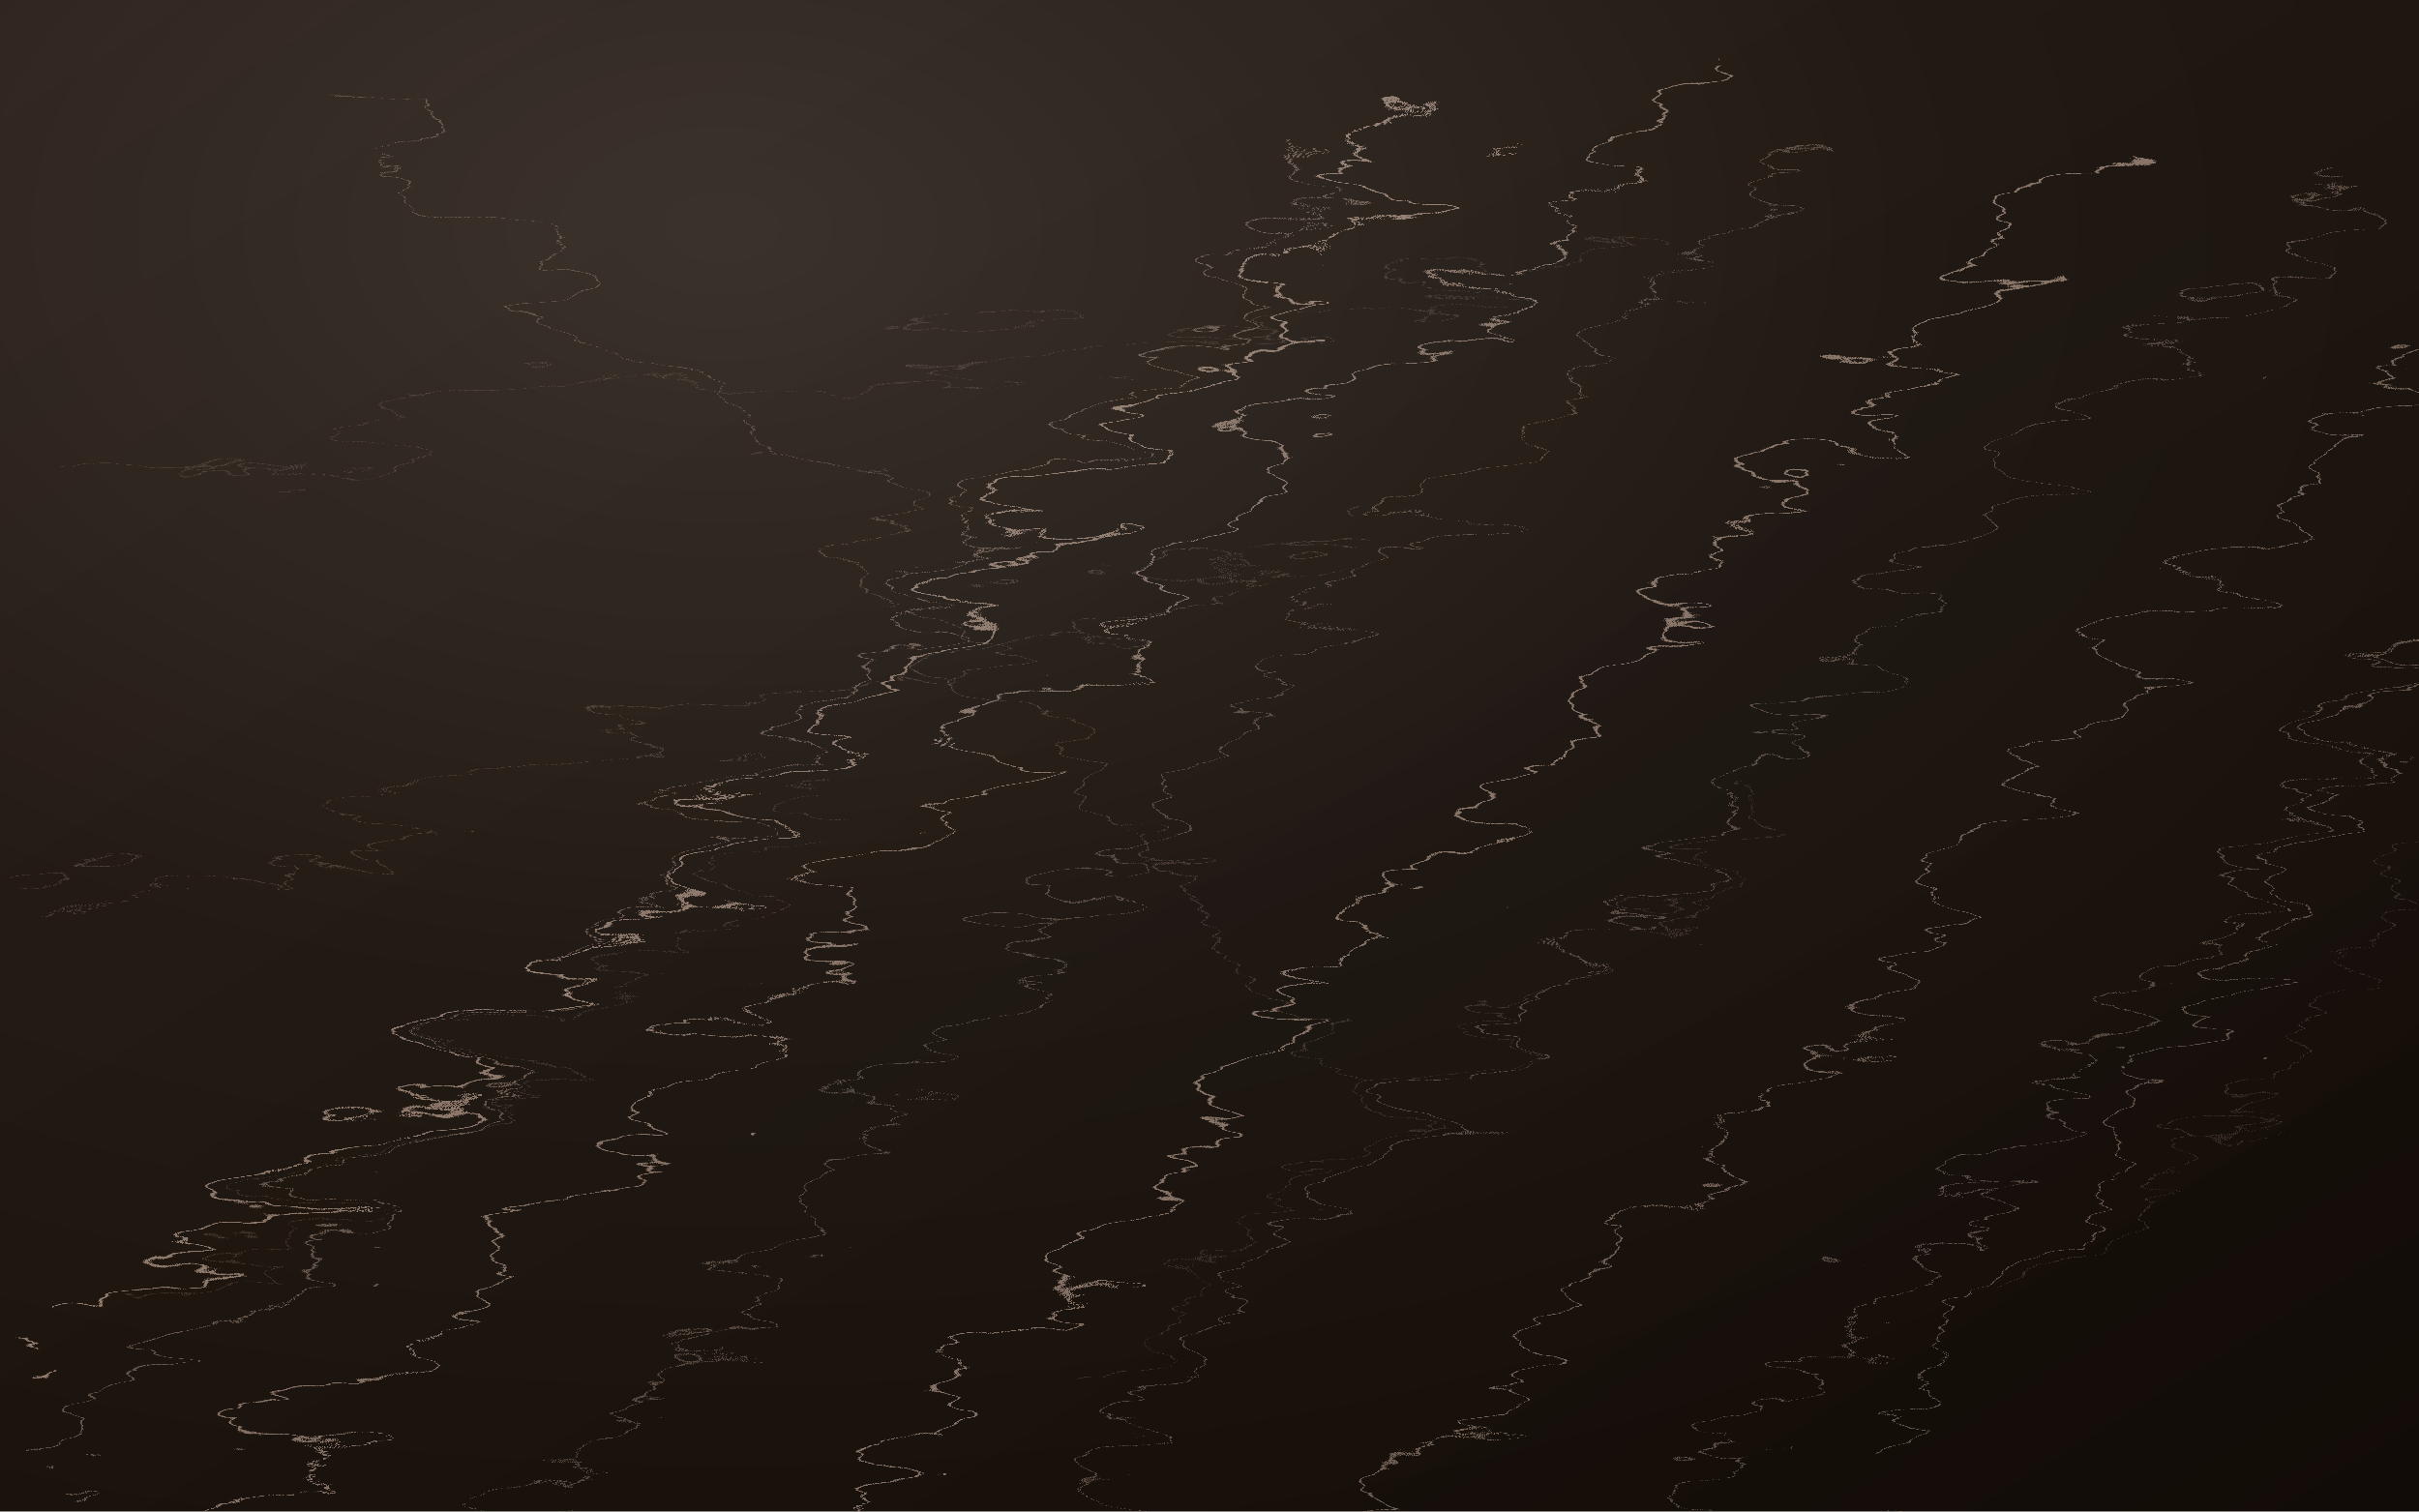
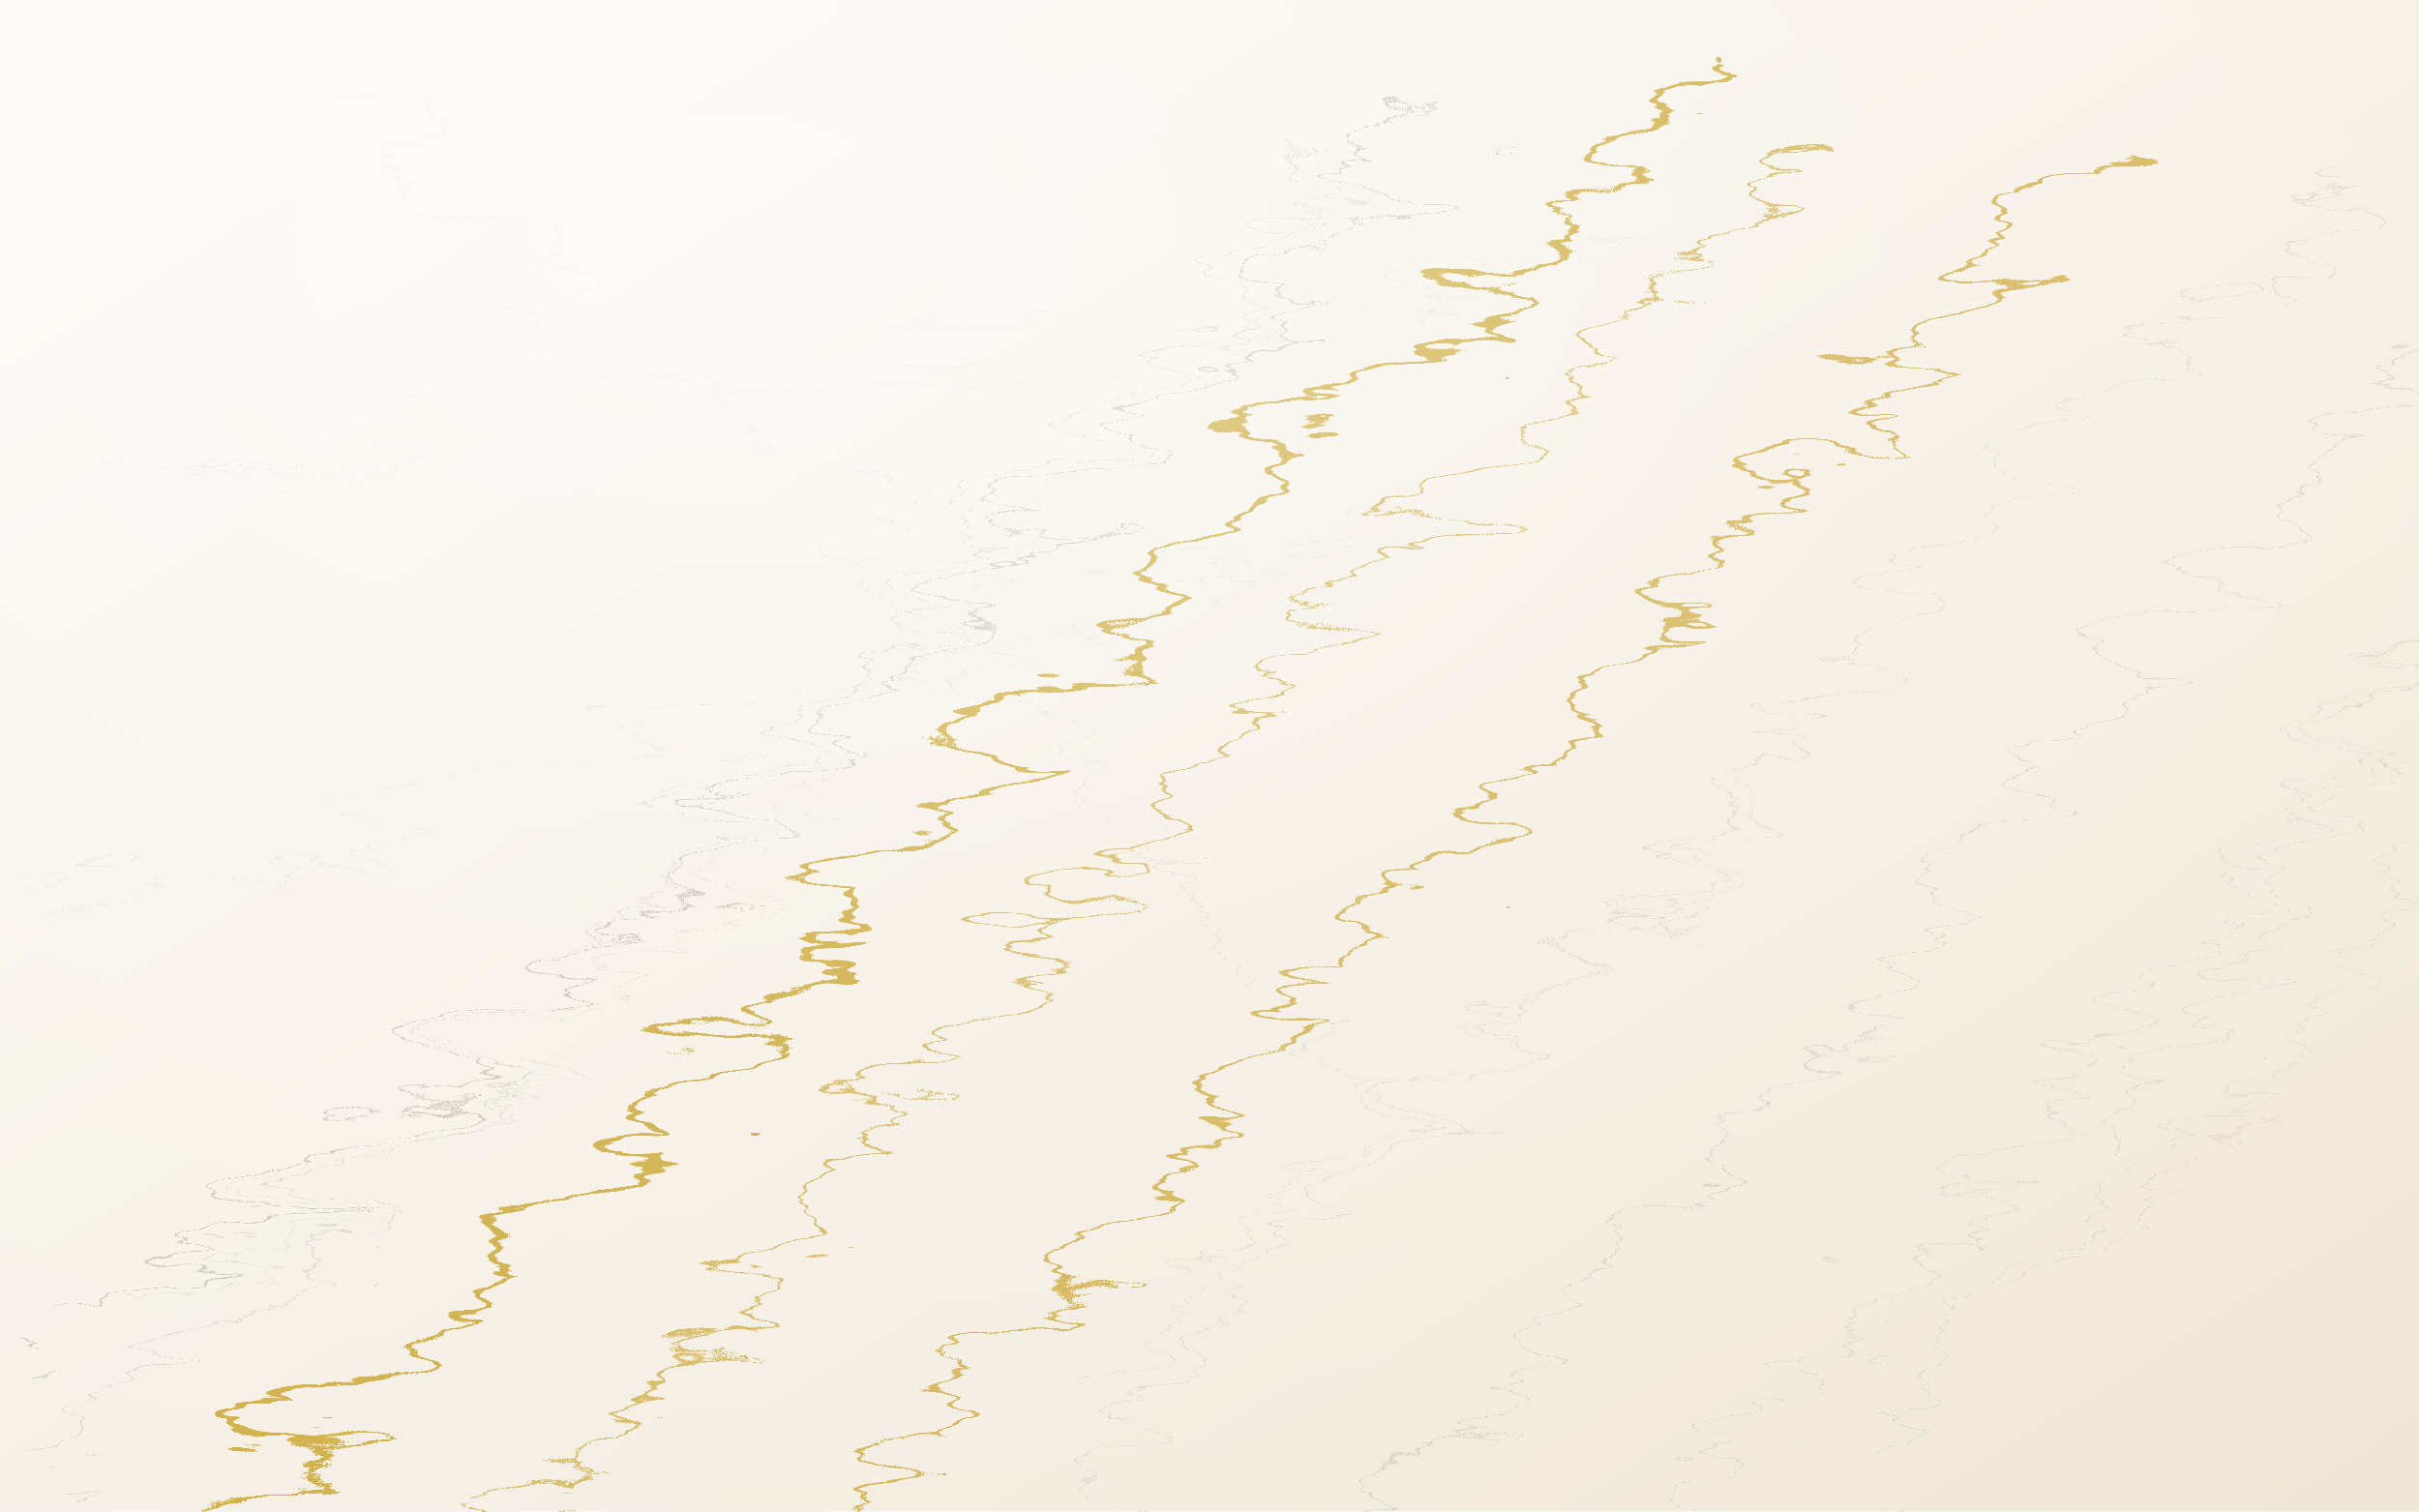
<svg xmlns="http://www.w3.org/2000/svg" viewBox="0 0 1600 1000">
  <defs>
-     <linearGradient id="baseBlack" x1="0%" y1="0%" x2="100%" y2="100%">
-       <stop offset="0%" stop-color="#241811" />
-       <stop offset="50%" stop-color="#1a120c" />
-       <stop offset="100%" stop-color="#120c08" />
+     <linearGradient id="baseWhite" x1="0%" y1="0%" x2="100%" y2="100%">
+       <stop offset="0%" stop-color="#fdfbf7" />
+       <stop offset="50%" stop-color="#f6f1e8" />
+       <stop offset="100%" stop-color="#efe7d8" />
    </linearGradient>
-     <radialGradient id="sheenDark" cx="30%" cy="15%" r="90%">
-       <stop offset="0%" stop-color="#ffffff" stop-opacity="0.12" />
-       <stop offset="55%" stop-color="#ffffff" stop-opacity="0.03" />
+     <radialGradient id="sheenLight" cx="30%" cy="15%" r="90%">
+       <stop offset="0%" stop-color="#ffffff" stop-opacity="0.5" />
+       <stop offset="55%" stop-color="#ffffff" stop-opacity="0.1" />
      <stop offset="100%" stop-color="#ffffff" stop-opacity="0" />
    </radialGradient>
-     <filter id="marbleVeinsDark" x="-20%" y="-20%" width="140%" height="140%">
+     <filter id="marbleVeins" x="-20%" y="-20%" width="140%" height="140%">
      <feTurbulence type="turbulence" baseFrequency="0.004 0.02" numOctaves="4" seed="9" result="baseNoise" />
      <feDisplacementMap in="SourceGraphic" in2="baseNoise" scale="120" xChannelSelector="R" yChannelSelector="G" />
    </filter>
-     <linearGradient id="veinStrokeLight" x1="0%" y1="0%" x2="100%" y2="100%">
-       <stop offset="0%" stop-color="#e8d4c4" />
-       <stop offset="100%" stop-color="#a2816e" />
+     <linearGradient id="veinStrokeGray" x1="0%" y1="0%" x2="100%" y2="100%">
+       <stop offset="0%" stop-color="#b7b0a3" />
+       <stop offset="100%" stop-color="#8f887a" />
+     </linearGradient>
+     <linearGradient id="veinStrokeGold" x1="0%" y1="0%" x2="100%" y2="100%">
+       <stop offset="0%" stop-color="#e2be7c" />
+       <stop offset="50%" stop-color="#c9a227" />
+       <stop offset="100%" stop-color="#a87f1e" />
    </linearGradient>
  </defs>
-   <rect width="1600" height="1000" fill="url(#baseBlack)" />
-   <g filter="url(#marbleVeinsDark)" opacity="0.9">
-     <g stroke="url(#veinStrokeLight)" fill="none" stroke-linecap="round">
-       <path d="M -50,900 C 200,750 350,650 500,500 C 650,350 750,250 950,50" stroke-width="2.6" opacity="0.75" />
-       <path d="M 0,950 C 180,800 300,700 420,560 C 560,400 700,280 880,80" stroke-width="1.3" opacity="0.55" />
-       <path d="M 100,1000 C 300,820 460,680 600,520 C 760,340 900,220 1100,40" stroke-width="2" opacity="0.7" />
-       <path d="M 300,1000 C 450,850 560,720 700,560 C 850,400 980,280 1180,80" stroke-width="1" opacity="0.5" />
-       <path d="M 500,1000 C 650,860 780,720 900,580 C 1050,410 1180,280 1380,90" stroke-width="2.4" opacity="0.7" />
-       <path d="M 650,1000 C 800,850 920,720 1050,580 C 1200,420 1330,280 1550,90" stroke-width="1.1" opacity="0.5" />
-       <path d="M 850,1000 C 1000,860 1120,730 1250,590 C 1380,440 1480,320 1650,140" stroke-width="1.6" opacity="0.6" />
-       <path d="M 1050,1000 C 1180,870 1300,750 1420,610 C 1520,480 1600,380 1700,260" stroke-width="1.2" opacity="0.5" />
-       <path d="M -80,600 C 100,560 220,520 380,470 C 550,420 700,380 900,340" stroke-width="0.8" opacity="0.35" />
-       <path d="M -50,300 C 150,280 320,260 500,230 C 700,200 880,170 1100,130" stroke-width="0.7" opacity="0.3" />
-       <path d="M 200,50 C 350,150 480,260 600,380 C 720,500 800,600 900,720" stroke-width="0.9" opacity="0.4" />
-       <path d="M 1200,950 C 1300,820 1400,700 1480,580 C 1550,470 1600,380 1650,280" stroke-width="1.4" opacity="0.55" />
+   <rect width="1600" height="1000" fill="url(#baseWhite)" />
+   <g filter="url(#marbleVeins)" opacity="0.85">
+     <g stroke="url(#veinStrokeGray)" fill="none" stroke-linecap="round">
+       <path d="M -50,900 C 200,750 350,650 500,500 C 650,350 750,250 950,50" stroke-width="1.6" opacity="0.6" />
+       <path d="M 0,950 C 180,800 300,700 420,560 C 560,400 700,280 880,80" stroke-width="1" opacity="0.45" />
+       <path d="M 650,1000 C 800,850 920,720 1050,580 C 1200,420 1330,280 1550,90" stroke-width="0.9" opacity="0.4" />
+       <path d="M 850,1000 C 1000,860 1120,730 1250,590 C 1380,440 1480,320 1650,140" stroke-width="1.1" opacity="0.45" />
+       <path d="M 1050,1000 C 1180,870 1300,750 1420,610 C 1520,480 1600,380 1700,260" stroke-width="0.8" opacity="0.4" />
+       <path d="M -80,600 C 100,560 220,520 380,470 C 550,420 700,380 900,340" stroke-width="0.6" opacity="0.3" />
+       <path d="M -50,300 C 150,280 320,260 500,230 C 700,200 880,170 1100,130" stroke-width="0.5" opacity="0.28" />
+       <path d="M 200,50 C 350,150 480,260 600,380 C 720,500 800,600 900,720" stroke-width="0.7" opacity="0.32" />
+       <path d="M 1200,950 C 1300,820 1400,700 1480,580 C 1550,470 1600,380 1650,280" stroke-width="0.9" opacity="0.4" />
    </g>
  </g>
-   <g filter="url(#marbleVeinsDark)" opacity="0.6">
-     <g stroke="#8a7365" fill="none" stroke-linecap="round">
-       <path d="M 50,850 C 220,760 360,660 520,530" stroke-width="0.5" />
-       <path d="M 700,900 C 850,760 980,650 1150,500" stroke-width="0.5" />
-       <path d="M 1300,850 C 1420,740 1520,640 1600,540" stroke-width="0.5" />
+   <g filter="url(#marbleVeins)" opacity="0.95">
+     <g stroke="url(#veinStrokeGold)" fill="none" stroke-linecap="round">
+       <path d="M 100,1000 C 300,820 460,680 600,520 C 760,340 900,220 1100,40" stroke-width="7" opacity="0.85" />
+       <path d="M 300,1000 C 450,850 560,720 700,560 C 850,400 980,280 1180,80" stroke-width="3" opacity="0.7" />
+       <path d="M 500,1000 C 650,860 780,720 900,580 C 1050,410 1180,280 1380,90" stroke-width="4.5" opacity="0.75" />
    </g>
  </g>
-   <rect width="1600" height="1000" fill="url(#sheenDark)" />
+   <g filter="url(#marbleVeins)" opacity="0.5">
+     <g stroke="#a89a80" fill="none" stroke-linecap="round">
+       <path d="M 50,850 C 220,760 360,660 520,530" stroke-width="0.4" />
+       <path d="M 700,900 C 850,760 980,650 1150,500" stroke-width="0.4" />
+       <path d="M 1300,850 C 1420,740 1520,640 1600,540" stroke-width="0.4" />
+     </g>
+   </g>
+   <rect width="1600" height="1000" fill="url(#sheenLight)" />
</svg>
